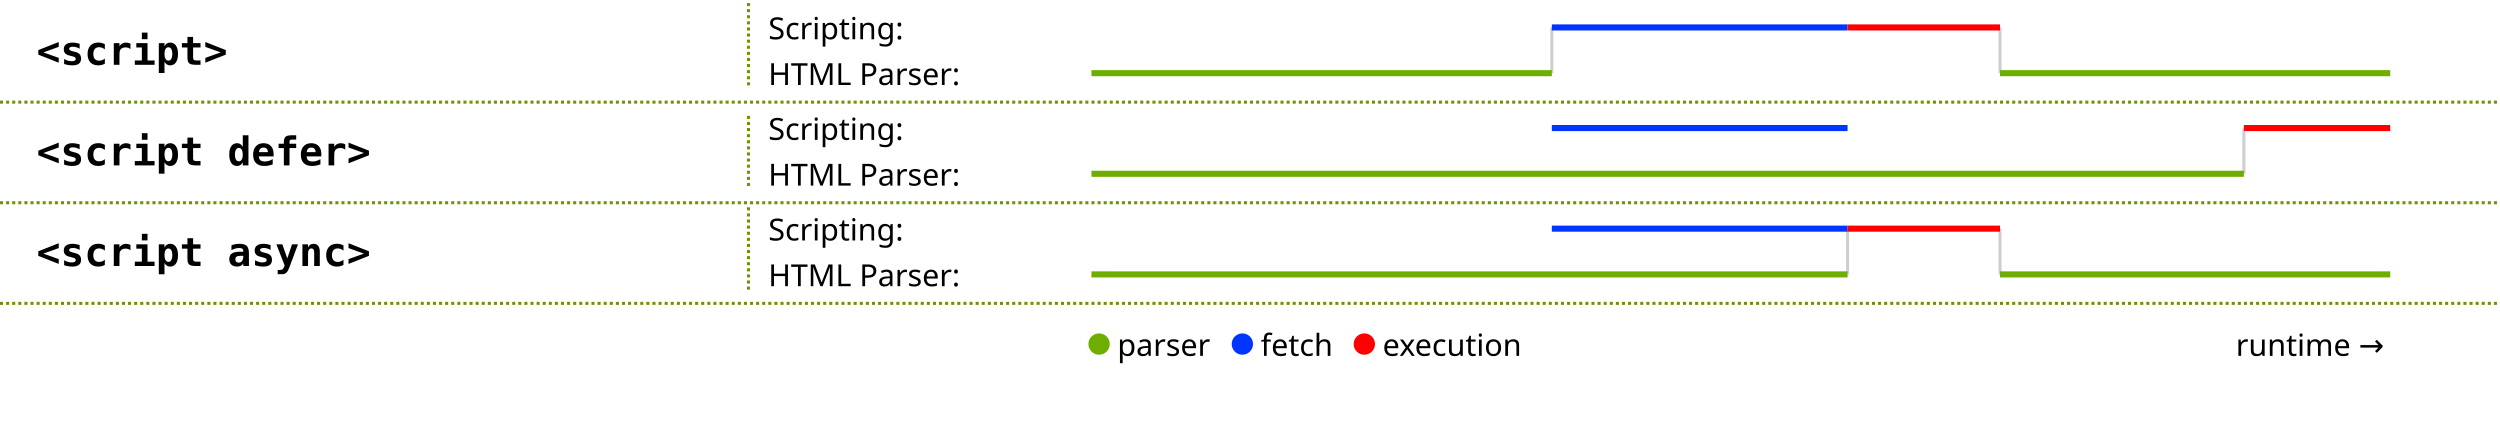
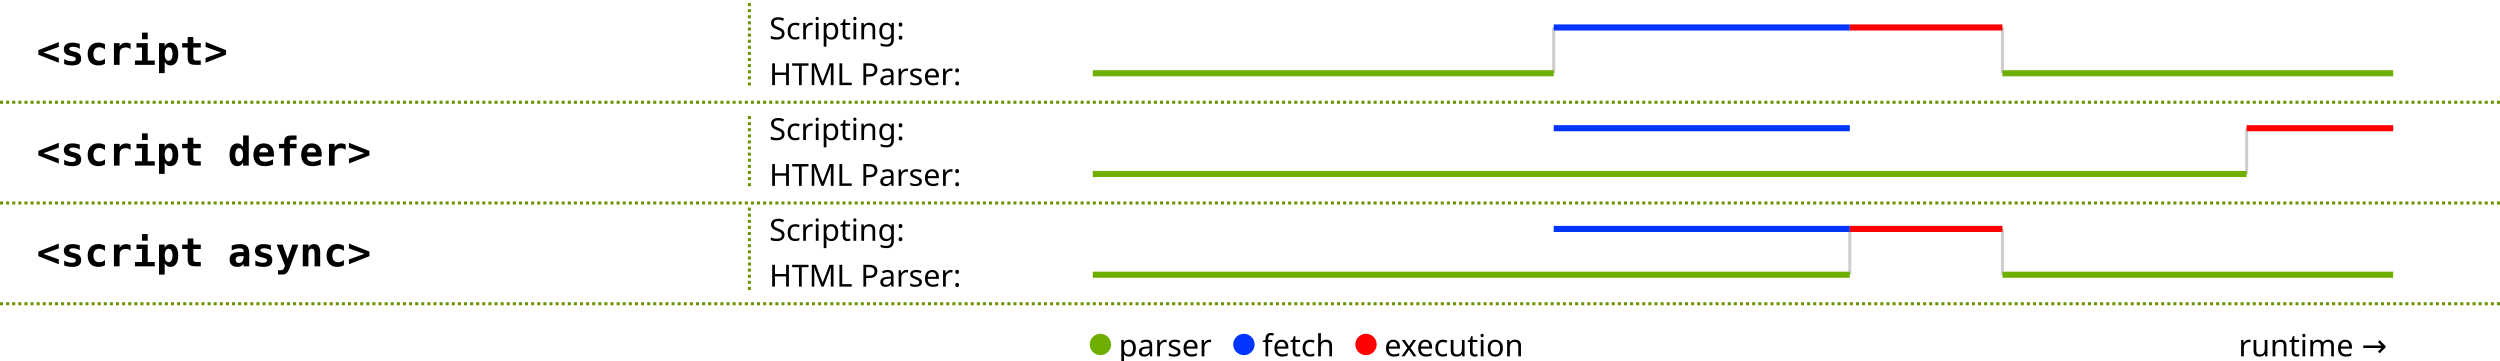
- <svg xmlns="http://www.w3.org/2000/svg" width="820" height="140">
+ <svg xmlns="http://www.w3.org/2000/svg" viewbox="0 0 820 140">
  <style>
  
    .dividers {
      stroke: rgb(106, 148, 0);
      stroke-dasharray: 1, 1;
    }

    .tag {
      dominant-baseline: central;
      font-family: monospace;
      font-weight: bold;
      font-size: 13px;
    }

    .label {
      dominant-baseline: central;
      font-family: sans-serif;
      font-size: 10px;
    }

    .parser {
      stroke: rgb(110, 174, 0);
      fill: rgb(110, 174, 0);
    }

    .fetch {
      stroke: rgb(0, 53, 255);
      fill: rgb(0, 53, 255);
    }

    .execution {
      stroke: rgb(255, 0, 0);
      fill: rgb(255, 0, 0);
    }

    .progress {
      stroke-width: 2;
    }

    .progress.parser:not(.first) {
      marker-start: url(#parser-marker);
    }
    .progress.parser:not(.last) {
      marker-end: url(#parser-marker);
    }

    .progress.fetch:not(.first) {
      marker-start: url(#fetch-marker);
    }
    .progress.fetch:not(.last) {
      marker-end: url(#fetch-marker);
    }

    .progress.execution:not(.first) {
      marker-start: url(#execution-marker);
    }
    .progress.execution:not(.last) {
      marker-end: url(#execution-marker);
    }

    marker &gt; circle {
      stroke-width: 0;
    }

    .connector {
      stroke: rgb(206, 206, 206);
      stroke-width: 1;
    }
  
 </style>
  <g display="inline">
    <g class="dividers" id="svg_4">
      <line x1="0" x2="820" y1="33.5" y2="33.5" id="svg_5" />
      <line x1="0" x2="820" y1="66.5" y2="66.5" id="svg_6" />
      <line x1="0" x2="820" y1="99.5" y2="99.5" id="svg_7" />
      <line x1="245.5" x2="245.5" y1="1" y2="29" id="svg_9" />
      <line x1="245.5" x2="245.5" y1="38" y2="62" id="svg_10" />
      <line x1="245.5" x2="245.5" y1="68" y2="95" id="svg_11" />
    </g>
    <g id="svg_14">
      <text x="12" y="16.75" class="tag" id="svg_15">&lt;script&gt;</text>
      <g id="svg_16">
        <text x="252" y="9" class="label" id="svg_17">Scripting:</text>
        <text x="252" y="24" class="label" id="svg_18">HTML Parser:</text>
        <line x1="509" x2="509" y1="9" y2="24" class="connector" id="svg_19" />
        <line x1="656" x2="656" y1="9" y2="24" class="connector" id="svg_20" />
        <line x1="358" x2="509" y1="24" y2="24" class="parser progress first" id="svg_21" />
        <line x1="509" x2="606" y1="9" y2="9" class="fetch progress" id="svg_22" />
        <line x1="606" x2="656" y1="9" y2="9" class="execution progress" id="svg_23" />
        <line x1="656" x2="784" y1="24" y2="24" class="parser progress last" id="svg_24" />
      </g>
    </g>
    <g id="svg_25">
      <text x="12" y="49.75" class="tag" id="svg_26">&lt;script defer&gt;</text>
      <g id="svg_27">
        <text x="252" y="42" class="label" id="svg_28">Scripting:</text>
        <text x="252" y="57" class="label" id="svg_29">HTML Parser:</text>
        <line x1="736" x2="736" y1="42" y2="57" class="connector" id="svg_30" />
        <line x1="358" x2="736" y1="57" y2="57" class="parser progress first" id="svg_31" />
        <line x1="509" x2="606" y1="42" y2="42" class="fetch progress" id="svg_32" />
        <line x1="736" x2="784" y1="42" y2="42" class="execution progress last" id="svg_33" />
      </g>
    </g>
    <g id="svg_34">
      <text x="12" y="82.75" class="tag" id="svg_35">&lt;script async&gt;</text>
      <g id="svg_36">
        <text x="252" y="75" class="label" id="svg_37">Scripting:</text>
        <text x="252" y="90" class="label" id="svg_38">HTML Parser:</text>
        <line x1="606" x2="606" y1="75" y2="90" class="connector" id="svg_39" />
        <line x1="656" x2="656" y1="75" y2="90" class="connector" id="svg_40" />
        <line x1="358" x2="606" y1="90" y2="90" class="parser progress first" id="svg_41" />
        <line x1="509" x2="606" y1="75" y2="75" class="fetch progress" id="svg_42" />
        <line x1="606" x2="656" y1="75" y2="75" class="execution progress" id="svg_43" />
        <line x1="656" x2="784" y1="90" y2="90" class="parser progress last" id="svg_44" />
      </g>
    </g>
    <g class="legend" id="svg_75">
      <circle cx="360.5" cy="112.85" r="3" class="parser" id="svg_76" />
      <text x="366.5" y="112.85" class="label" id="svg_77">parser</text>
      <circle cx="407.5" cy="112.85" r="3" class="fetch" id="svg_78" />
      <text x="413.5" y="112.85" class="label" id="svg_79">fetch</text>
      <circle cx="447.5" cy="112.85" r="3" class="execution" id="svg_80" />
      <text x="453.5" y="112.85" class="label" id="svg_81">execution</text>
    </g>
    <text x="782" y="112.85" text-anchor="end" class="label" id="svg_82">runtime →</text>
  </g>
</svg>
